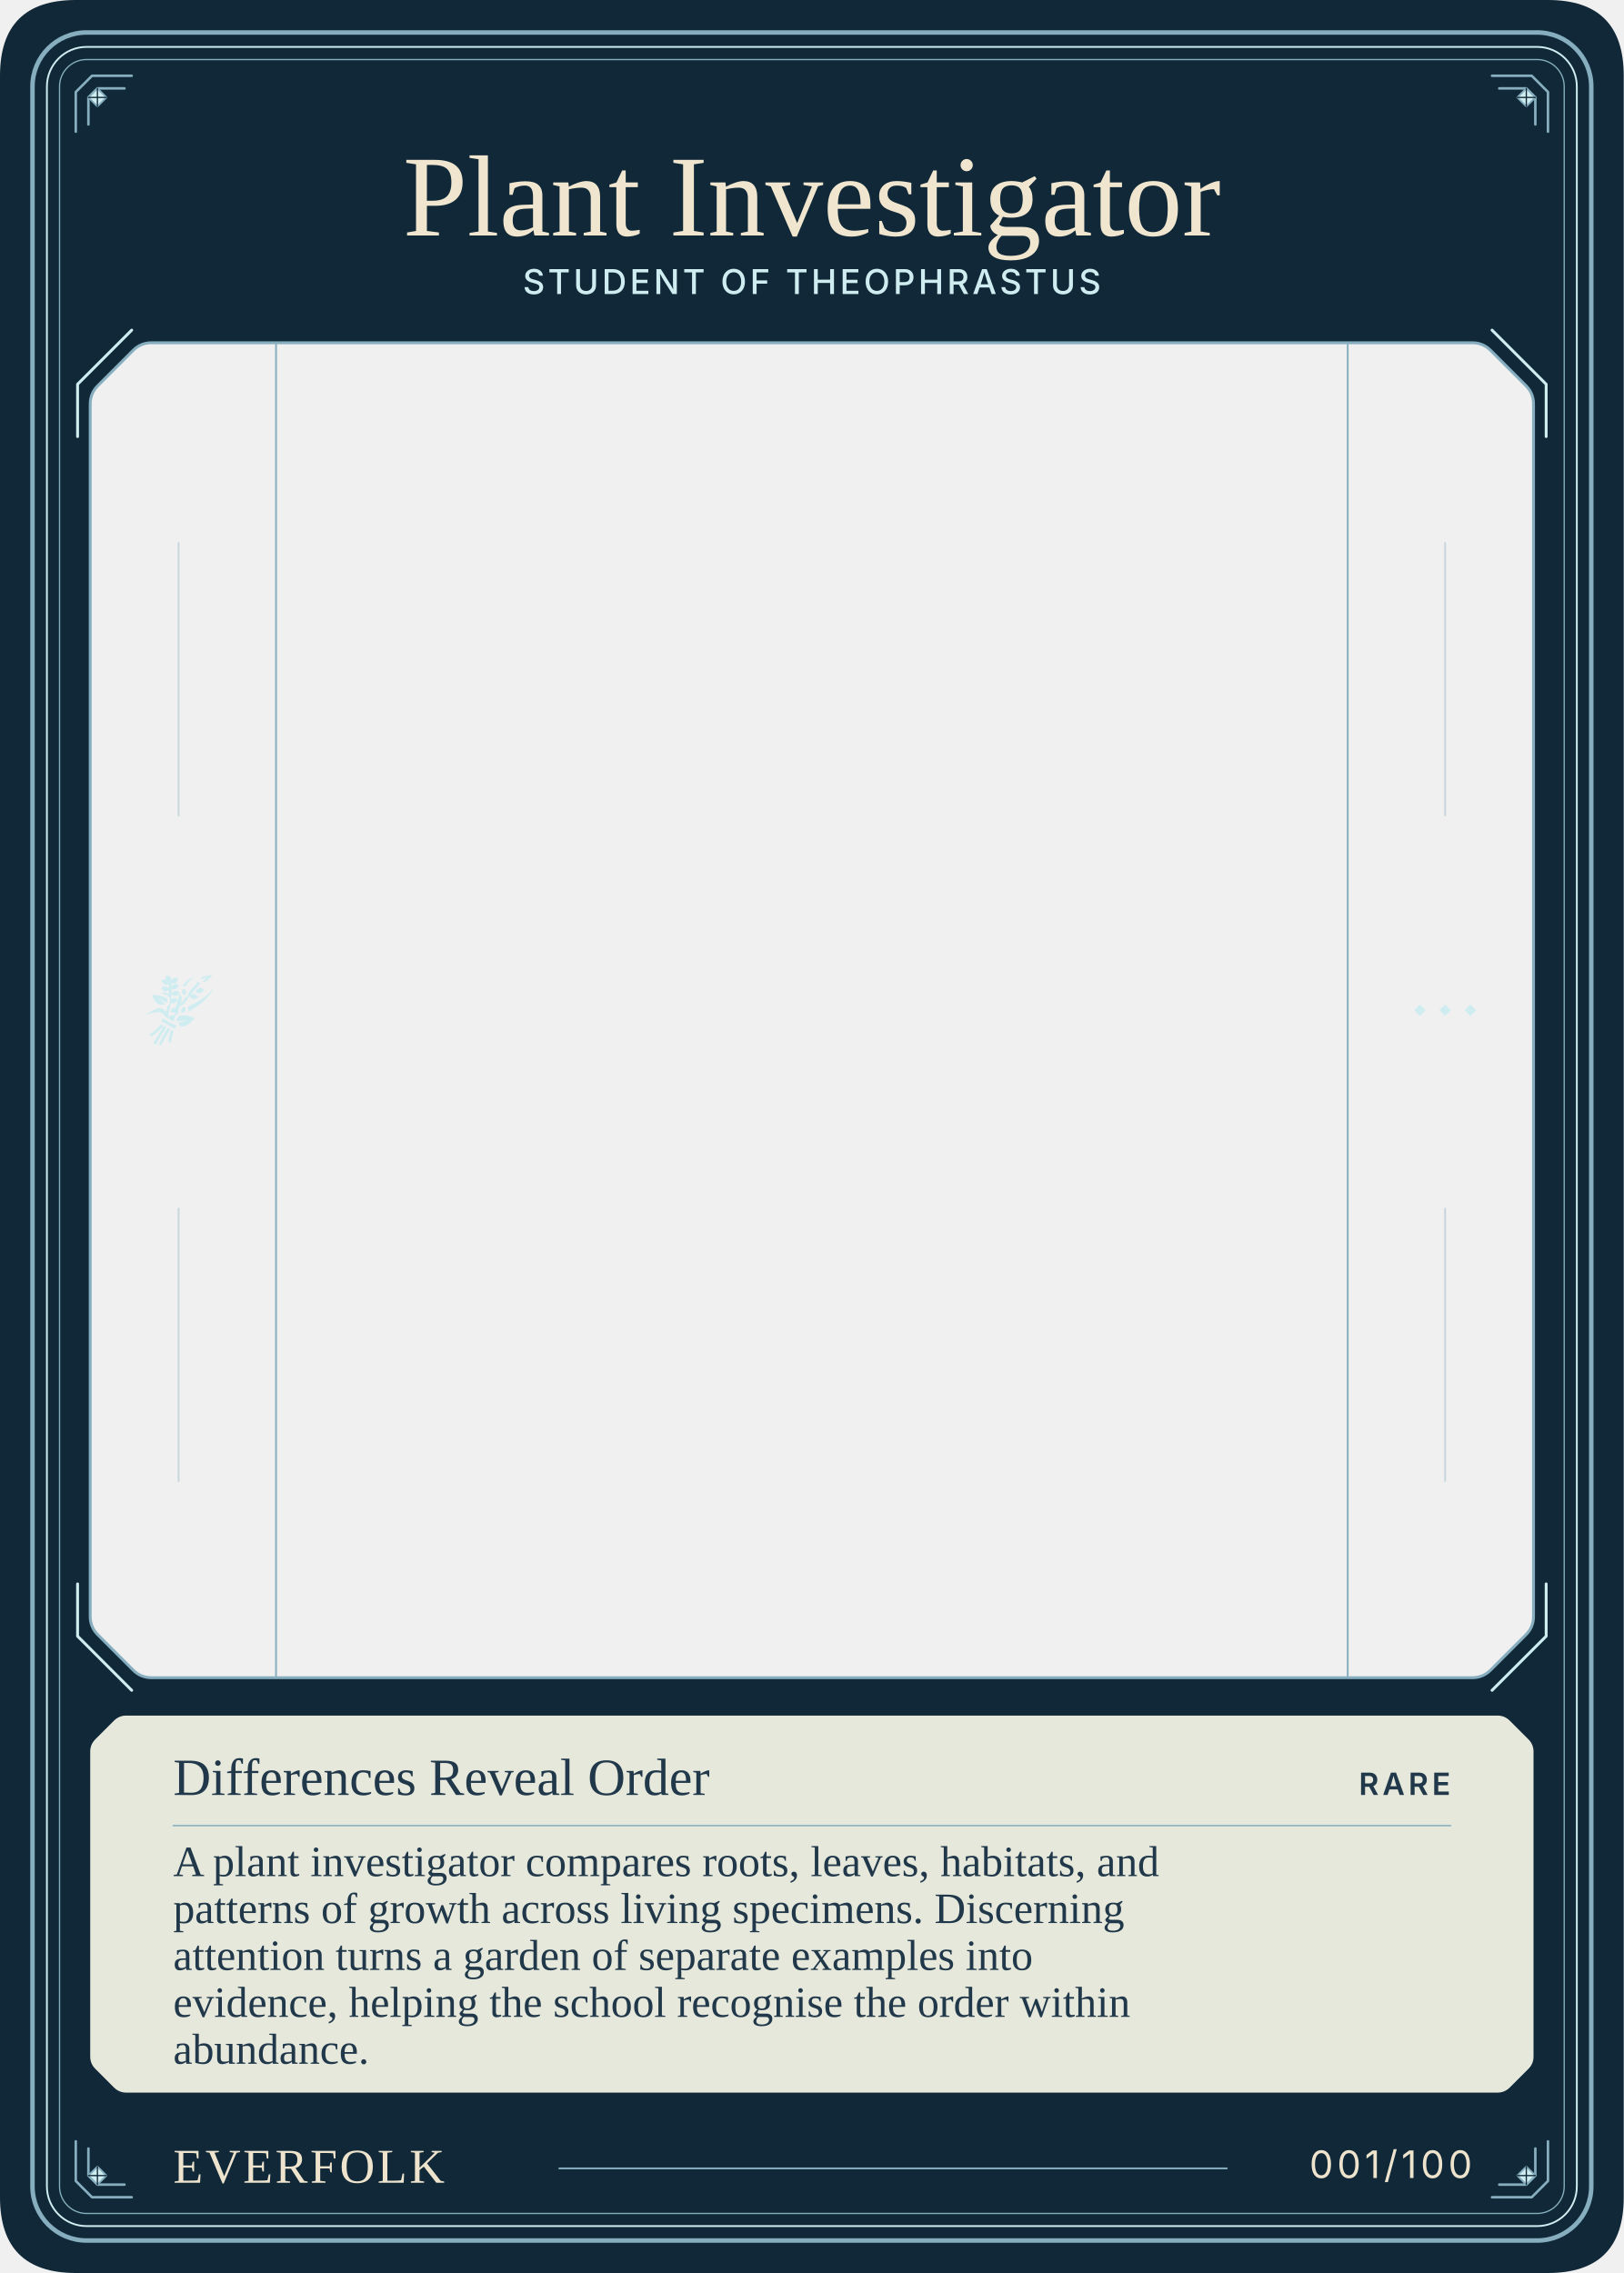
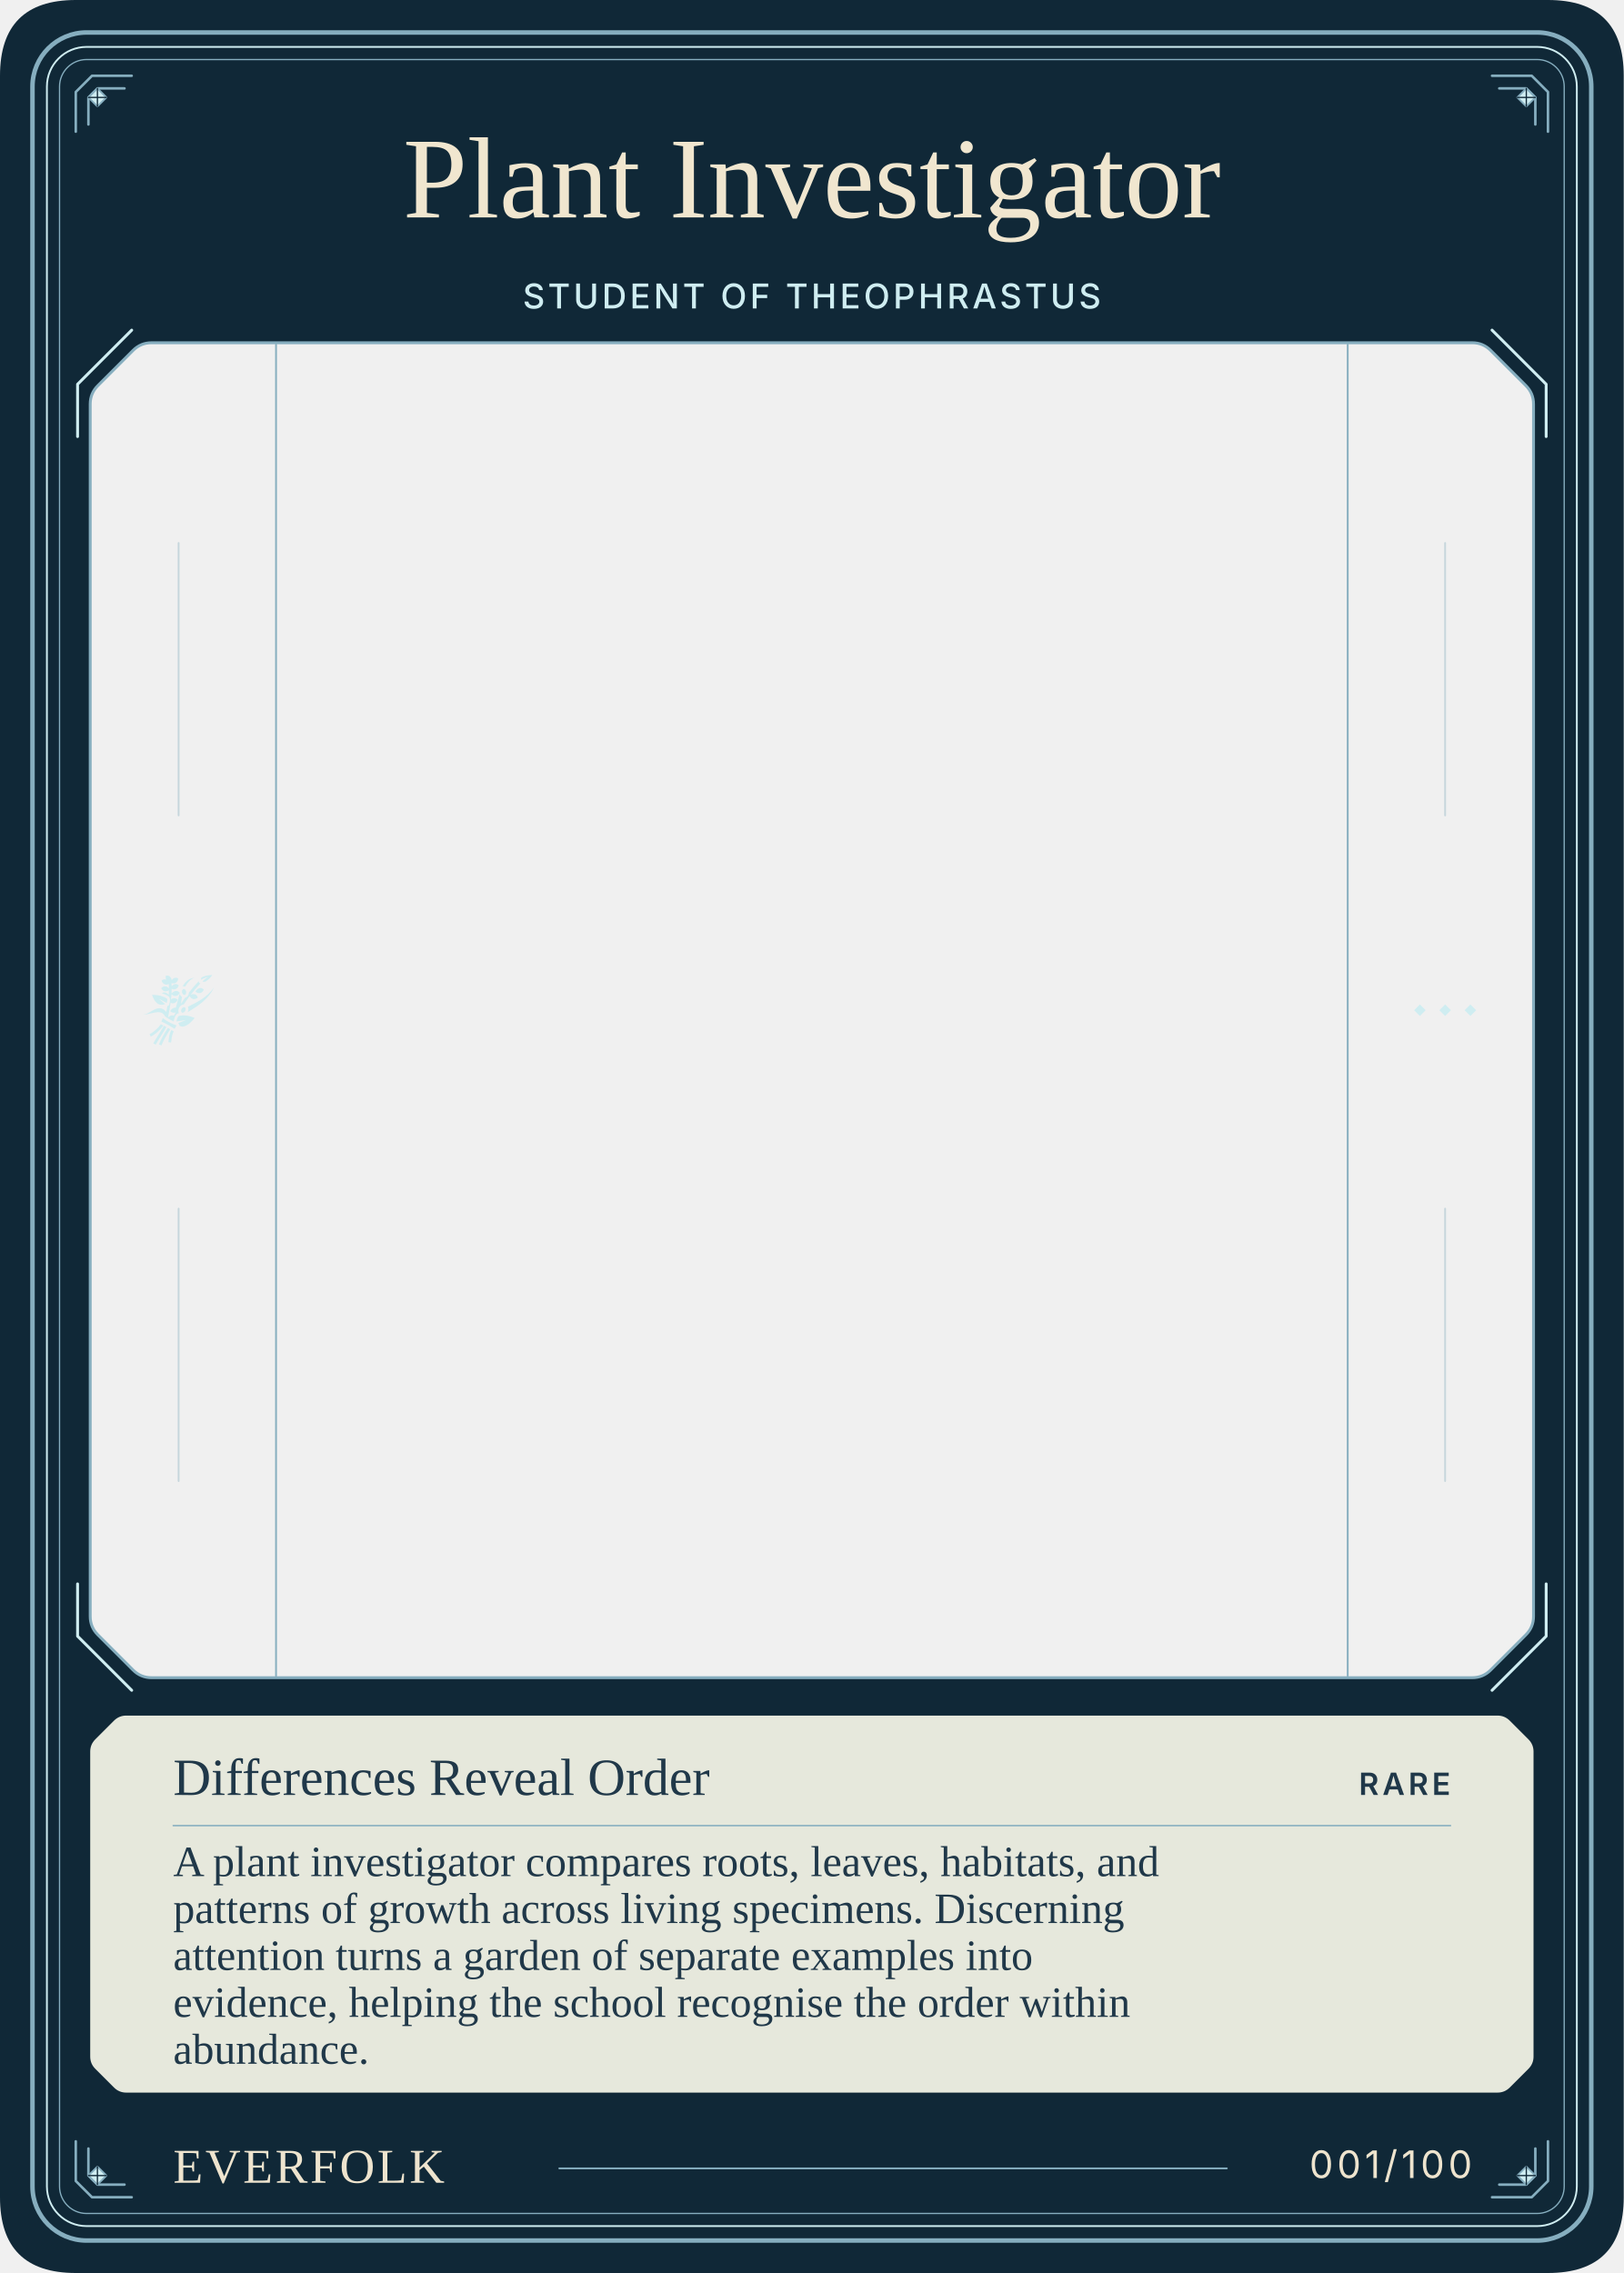
<svg xmlns="http://www.w3.org/2000/svg" width="900" height="1260" viewBox="0 0 900 1260">
  <defs>
    <clipPath id="Card_clip">
      <rect x="0" y="0" width="900" height="1260" rx="42" fill="white" stroke="none" stroke-width="1" />
    </clipPath>
    <clipPath id="Art_clip">
      <path d="M73.757 194.243Q78 190 84 190L816 190Q822 190 826.243 194.243L845.757 213.757Q850 218 850 224L850 896Q850 902 845.757 906.243L826.243 925.757Q822 930 816 930L84 930Q78 930 73.757 925.757L54.243 906.243Q50 902 50 896L50 224Q50 218 54.243 213.757Z" fill="white" stroke="none" stroke-width="1" stroke-linejoin="round" stroke-linecap="round" />
    </clipPath>
    <linearGradient id="Legend_top" x1="0" y1="0" x2="0" y2="240" gradientUnits="userSpaceOnUse">
      <stop offset="0" stop-color="#07110f" stop-opacity=".7" />
      <stop offset="1" stop-color="#07110f" stop-opacity="0" />
    </linearGradient>
    <linearGradient id="Legend_bottom" x1="0" y1="920" x2="0" y2="1260" gradientUnits="userSpaceOnUse">
      <stop offset="0" stop-color="#07110f" stop-opacity="0" />
      <stop offset=".25" stop-color="#07110f" stop-opacity=".78" />
      <stop offset="1" stop-color="#07110f" stop-opacity=".96" />
    </linearGradient>
    <radialGradient id="Aura">
      <stop offset="0" stop-color="#ffd56d" stop-opacity=".42" />
      <stop offset=".58" stop-color="#dbab44" stop-opacity=".13" />
      <stop offset="1" stop-color="#dbab44" stop-opacity="0" />
    </radialGradient>
    <linearGradient id="Gold" x1="0" y1="0" x2="0" y2="1">
      <stop offset="0" stop-color="#fff1bf" />
      <stop offset=".5" stop-color="#d8ac57" />
      <stop offset="1" stop-color="#ffdf8a" />
    </linearGradient>
  </defs>
  <g id="Standard_frame" data-name="RARE / silver-blue, faceted gems, chamfer brackets">
    <path d="M42 0H858Q900 0 900 42V1218Q900 1260 858 1260H42Q0 1260 0 1218V42Q0 0 42 0Z M73.757 194.243Q78 190 84 190L816 190Q822 190 826.243 194.243L845.757 213.757Q850 218 850 224L850 896Q850 902 845.757 906.243L826.243 925.757Q822 930 816 930L84 930Q78 930 73.757 925.757L54.243 906.243Q50 902 50 896L50 224Q50 218 54.243 213.757Z" fill="#102837" stroke="none" stroke-width="0" stroke-linejoin="round" stroke-linecap="round" fill-rule="evenodd" />
    <rect x="18" y="18" width="864" height="1224" rx="30" fill="none" stroke="#86aebf" stroke-width="2.5" />
    <rect x="26" y="26" width="848" height="1208" rx="22" fill="none" stroke="#cfedf1" stroke-width="1" />
    <rect x="33" y="33" width="834" height="1194" rx="15" fill="none" stroke="#86aebf" stroke-width="0.7" />
    <g id="Rarity_corner_ornaments" data-name="Rarity / silver-blue, faceted gems, chamfer brackets">
      <g transform="translate(42 42)">
        <path d="M0 31V9L9 0H31M7 27V12L12 7H27" fill="none" stroke="#86aebf" stroke-width="1.4" stroke-linejoin="round" stroke-linecap="round" />
        <path d="M12 7L17 12L12 17L7 12Z" fill="#cfedf1" stroke="#86aebf" stroke-width="1" stroke-linejoin="round" stroke-linecap="round" />
        <path d="M12 7V17M7 12H17" fill="none" stroke="#102837" stroke-width="0.7" stroke-linejoin="round" stroke-linecap="round" />
      </g>
      <g transform="translate(858 42) scale(-1 1)">
        <path d="M0 31V9L9 0H31M7 27V12L12 7H27" fill="none" stroke="#86aebf" stroke-width="1.4" stroke-linejoin="round" stroke-linecap="round" />
        <path d="M12 7L17 12L12 17L7 12Z" fill="#cfedf1" stroke="#86aebf" stroke-width="1" stroke-linejoin="round" stroke-linecap="round" />
        <path d="M12 7V17M7 12H17" fill="none" stroke="#102837" stroke-width="0.7" stroke-linejoin="round" stroke-linecap="round" />
      </g>
      <g transform="translate(42 1218) scale(1 -1)">
        <path d="M0 31V9L9 0H31M7 27V12L12 7H27" fill="none" stroke="#86aebf" stroke-width="1.4" stroke-linejoin="round" stroke-linecap="round" />
        <path d="M12 7L17 12L12 17L7 12Z" fill="#cfedf1" stroke="#86aebf" stroke-width="1" stroke-linejoin="round" stroke-linecap="round" />
        <path d="M12 7V17M7 12H17" fill="none" stroke="#102837" stroke-width="0.7" stroke-linejoin="round" stroke-linecap="round" />
      </g>
      <g transform="translate(858 1218) scale(-1 -1)">
        <path d="M0 31V9L9 0H31M7 27V12L12 7H27" fill="none" stroke="#86aebf" stroke-width="1.4" stroke-linejoin="round" stroke-linecap="round" />
        <path d="M12 7L17 12L12 17L7 12Z" fill="#cfedf1" stroke="#86aebf" stroke-width="1" stroke-linejoin="round" stroke-linecap="round" />
        <path d="M12 7V17M7 12H17" fill="none" stroke="#102837" stroke-width="0.7" stroke-linejoin="round" stroke-linecap="round" />
      </g>
    </g>
    <path d="M73.757 194.243Q78 190 84 190L816 190Q822 190 826.243 194.243L845.757 213.757Q850 218 850 224L850 896Q850 902 845.757 906.243L826.243 925.757Q822 930 816 930L84 930Q78 930 73.757 925.757L54.243 906.243Q50 902 50 896L50 224Q50 218 54.243 213.757Z" fill="none" stroke="#86aebf" stroke-width="1.6" stroke-linejoin="round" stroke-linecap="round" />
    <path d="M63.172 953.828Q66 951 70 951L830 951Q834 951 836.828 953.828L847.172 964.172Q850 967 850 971L850 1140Q850 1144 847.172 1146.828L836.828 1157.172Q834 1160 830 1160L70 1160Q66 1160 63.172 1157.172L52.828 1146.828Q50 1144 50 1140L50 971Q50 967 52.828 964.172Z" fill="#e6e8dc" stroke="none" stroke-width="1" stroke-linejoin="round" stroke-linecap="round" />
    <path d="M96 1012L804 1012" fill="none" stroke="#86aebf" stroke-width="0.8" stroke-linejoin="round" stroke-linecap="round" />
    <path d="M153 191L153 929" fill="none" stroke="#86aebf" stroke-width="1" stroke-linejoin="round" stroke-linecap="round" />
    <path d="M747 191L747 929" fill="none" stroke="#86aebf" stroke-width="1" stroke-linejoin="round" stroke-linecap="round" />
  </g>
  <g id="Portrait_inlay_ornaments" data-name="Portrait inlay / rank and figure emblems">
    <path d="M99 301L99 452" fill="none" stroke="#86aebf" stroke-width="1" stroke-linejoin="round" stroke-linecap="round" opacity=".4" />
    <path d="M99 670L99 821" fill="none" stroke="#86aebf" stroke-width="1" stroke-linejoin="round" stroke-linecap="round" opacity=".4" />
    <path d="M801 301L801 452" fill="none" stroke="#86aebf" stroke-width="1" stroke-linejoin="round" stroke-linecap="round" opacity=".4" />
    <path d="M801 670L801 821" fill="none" stroke="#86aebf" stroke-width="1" stroke-linejoin="round" stroke-linecap="round" opacity=".4" />
    <g id="Emblem_theophrastus" data-name="Figure emblem / theophrastus" transform="translate(77.5 538.5) scale(0.08398438)">
      <g fill="#cfedf1" transform="translate(0 0)">
        <path fill="#cfedf1" d="M478 23.74c-11.3.28-23.5 1.47-34.9 3.67-16 3.08-30.4 8.33-37.9 13.88-.7 2.21-.9 5.24-.8 7.29 0 2.1.3 4.38.7 6.68 13.3-9.91 29.6-15.59 46.1-20.96-14.3 10.07-26.6 20.65-38.2 31.49 8.1 3.57 17.7 3.62 23.9-.77h.1c13.4-9.64 31.3-25.76 41-41.25zm-297.9 3.59c-2.7 0-5.6.3-8.6.97-2 9.79-.8 18.7 2.9 25.79-9-3.54-19.8-2.95-30.8 6.26 6.7 22.83 26.9 33 47.7 22.69.6 9.44.9 18.96.9 28.46-6.5-7.1-17.2-13.55-28.3-13.25-7.8.3-15.9 3.85-23 12.85 11.2 21 33 26.8 51.2 12.6-.2 10.3-.7 20.6-1.5 31-6.1-8.4-17-16.4-29.1-16.3-5.4.1-11 1.8-16.6 5.8 16 4.5 30.6 10.9 43.7 19.5 4.9 3.1 7.4 7.9 8.8 12.6 1.3 4.7 1.6 9.6 1.5 14.6-.4 10.2-2.8 20.9-6.4 30l-1.3 3-2.9 1.5c-2 1.1-4.3 2.2-6.5 3.3-2.1 12.8-4.4 25.7-6.9 38.7-14.8-18-29.7-24.6-44.4-24.7-37.59-.4-74.36 41.2-108.68 41.9 46.47 3.3 118.78-44.1 143.98 11.6 18.7 13.9 37.9 25.2 57.5 33.8 1.6-9.4 4.2-19.3 7.8-28.1 2.3-5.6 4.9-10.8 8.2-15.2 3.3-4.4 7.3-8.4 13.4-9.9 1.7-.5 3.5-.9 5.2-1.3-5.4-10.5-4.7-24.6 1.7-36.4 6.5-12.1 18.3-20.5 30.4-21.4 12.4-18.9 25.4-37.3 39.1-55.4 10.6 22.5 34 26.6 53.3 10.9-4.9-18.1-18-23.8-30.5-23.5-5.6.1-11.1 1.5-15.8 3.5 19.7-25.5 40.8-50 63.4-73.76-8.2-3.62-8.8-6.35-10.9-14.61-23 23.99-44.5 48.97-64.6 74.67-.5 15.9-9.5 30.2-24.7 33.2h-.2C289.4 186.3 280 200 271 214c2.3-14.9 4.6-30.2 7.4-45.4-7-4.4-12.6-11.8-15.7-20.4-9.5 30.5-16.3 62.9-25.1 90.9-1.2-.2-2.5-.3-3.7-.3-15.8-.1-29.7 13.6-33.3 23.9 12.1 10.4 25.4 12.4 36.3 7.6-4.1 7.3-8.3 14.7-12.3 22.1-3.6-1.6-7.3-2.4-10.8-2.4-11.4-.1-21.8 7.1-28.1 14.9 6.9-32.8 13.1-65.6 17.6-98.3 18.4 9.3 37.5 1.1 46-19.6-7.2-7.5-14.8-10.5-22-10.6-7.9-.1-15.4 3.4-21.3 8.1 1.3-11.3 2.3-22.6 3-33.9 18.8 18.5 43.1 13.5 55.1-9.1-7.1-9-15.2-12.5-23-12.8-13.6-.4-26.4 9.3-31.9 18.1.6-10.7 1-21.3 1-31.9 20.5 9.6 40.2-.6 46.8-23.2-7.2-6.03-14.3-8.36-20.8-8.26-10.8.16-20.2 6.95-26.2 14.71-.2-7.05-.6-14.1-1.1-21.13 23.4 7.71 42.3-6.26 44.5-30.81-19.8-10.93-35-.74-42.9 11.84-1.8-14.09-11-30.7-30.4-30.72zm178 13.92c-36.8 5.82-59.7 28.28-75.7 58l2.4-.6c5.3-1 10.4-.5 15 1.2 12.2-23.81 30.2-44.39 58.3-58.6zM490.2 105c-47.4 67.9-110.8 96.8-173.1 128.2 5.3 10.5 4.6 24.3-1.7 36v.1c65.8-40.8 132.8-79.5 174.8-164.3zm-89.7 4.4c-15.8-.2-29.7 13.7-33.3 23.9 20.9 18 45.3 10.9 55.3-13.3-7.2-7.5-14.8-10.5-22-10.6zm-111 6.8c-.4.1-.8.1-1.2.2-6.3 1.2-12 10.1-9.7 21.9 2.3 11.8 11 18 17.2 16.7 6.3-1.2 12-10.1 9.7-21.9-2.2-11.1-9.8-17.2-16-16.9zM84.98 154.4c-1.49 0-3.08.1-4.59.1 9.39 25.3 19.49 46.9 40.81 59.9h.1c14.2 9 31.2 6.5 45.9.9l-42.4-35.1 52.9 28c1.5-8.9 6.7-20.8 1.3-29.3h-.1v-.1c-24.5-15.9-55.3-24.1-93.92-24.4zm206.92 81.3c-5.5.2-12.2 4-16.5 11.9-5.7 10.6-2.9 20.9 2.7 23.9 8.6 3.7 18.2-5 21.4-10.8 5.7-10.6 2.9-20.8-2.7-23.9-1.4-.8-3.1-1.1-4.9-1.1zm-3.1 54.3c-1.5 0-3.1 0-4.6.1-9.2.4-18.2 1.8-27 4.1h-.1c.1 0-1.5.7-3.4 3.3-1.9 2.6-4.1 6.5-5.9 11.2-2.7 6.5-4.8 14.3-6.2 21.6l64-10.1-51.9 20.6c5.4 8 6.9 11.3 8.2 17.2 8.3 5.3 17.1 7.7 28.2 5 27.6-6.5 49.3-29 72-55.5-26-11.9-50.2-17.7-73.3-17.5zm-137.2 17.9l-9 22.9c32.7 14.4 60.6 31.1 87.3 47.9l12.5-22.6c-31.9-9.8-62-26.3-90.8-48.2zm-12.6 41c-20.9 27.3-46.01 51-74.71 64.9l7.88 16.2c33.33-16.2 60.93-43.1 83.53-73.2-5.4-2.7-11-5.4-16.7-7.9zm20.3 9.7c-23.6 42.1-46.3 72.1-70.35 116.1l15.85 8.6c23.4-42.9 46-73 70.5-116.3-5.2-2.8-10.6-5.6-16-8.4zm26.2 14.2c-24.6 37.7-42.2 68.5-59.6 108.3l16.4 7.2c17.1-39 34.2-68.8 58.6-106.4-5.1-3.1-10.2-6.2-15.4-9.1zm23 13.7c-15.4 26-17.1 57-19.8 80.6l17.8 2.1c2.9-24.2 5.1-52.2 17.3-73.1z" />
      </g>
    </g>
    <g id="Rank_marks" data-name="Rarity / 3 rank marks">
      <path d="M787 556.8L790.2 560L787 563.2L783.8 560Z" fill="#cfedf1" stroke="none" stroke-width="1" stroke-linejoin="round" stroke-linecap="round" />
      <path d="M801 556.8L804.2 560L801 563.2L797.8 560Z" fill="#cfedf1" stroke="none" stroke-width="1" stroke-linejoin="round" stroke-linecap="round" />
      <path d="M815 556.8L818.2 560L815 563.2L811.8 560Z" fill="#cfedf1" stroke="none" stroke-width="1" stroke-linejoin="round" stroke-linecap="round" />
    </g>
  </g>
  <path d="M43 242V213L73 183M857 242V213L827 183M43 878V907L73 937M857 878V907L827 937" fill="none" stroke="#cfedf1" stroke-width="1.6" stroke-linejoin="round" stroke-linecap="round" />
  <g id="Card_text_live" data-name="Card / editable type">
-     <text id="Card_title_live" data-name="Card title live" x="450" y="130.52" font-family="Source Serif 4" font-size="64" font-weight="400" fill="#f0e6cf" text-anchor="middle">
-       <tspan x="450" y="130.52">Plant Investigator</tspan>
+     <text id="Card_title_live" data-name="Card title live" x="450" y="120.52" font-family="Source Serif 4" font-size="64" font-weight="400" fill="#f0e6cf" text-anchor="middle">
+       <tspan x="450" y="120.52">Plant Investigator</tspan>
    </text>
-     <text id="Card_subtitle_live" data-name="Card subtitle live" x="450" y="163" font-family="Inter" font-size="19" font-weight="500" fill="#cfedf1" text-anchor="middle" letter-spacing="1.75">
-       <tspan x="450" y="163">STUDENT OF THEOPHRASTUS</tspan>
+     <text id="Card_subtitle_live" data-name="Card subtitle live" x="450" y="171" font-family="Inter" font-size="19" font-weight="500" fill="#cfedf1" text-anchor="middle" letter-spacing="1.75">
+       <tspan x="450" y="171">STUDENT OF THEOPHRASTUS</tspan>
    </text>
    <text id="Biography_title_live" data-name="Biography title live" x="96" y="995" font-family="Source Serif 4" font-size="29" font-weight="400" fill="#203849" text-anchor="start">
      <tspan x="96" y="995">Differences Reveal Order</tspan>
    </text>
    <text id="Biography_live" data-name="Biography / editable paragraph" font-family="Source Serif 4" font-size="24" fill="#203849">
      <tspan x="96" y="1040">A plant investigator compares roots, leaves, habitats, and</tspan>
      <tspan x="96" y="1066">patterns of growth across living specimens. Discerning</tspan>
      <tspan x="96" y="1092">attention turns a garden of separate examples into</tspan>
      <tspan x="96" y="1118">evidence, helping the school recognise the order within</tspan>
      <tspan x="96" y="1144">abundance.</tspan>
    </text>
    <text id="Rarity_live" data-name="Rarity live" x="804" y="995" font-family="Inter" font-size="17" font-weight="600" fill="#203849" text-anchor="end" letter-spacing="2">
      <tspan x="804" y="995">RARE</tspan>
    </text>
    <text id="Everfolk_brand_live" data-name="Everfolk brand live" x="96" y="1209.972" font-family="Source Serif 4" font-size="27" font-weight="400" fill="#eee4ce" text-anchor="start" letter-spacing="1.35">
      <tspan x="96" y="1209.972">EVERFOLK</tspan>
    </text>
    <text id="Edition_number_live" data-name="Edition number live" x="816" y="1207.344" font-family="Inter" font-size="21" font-weight="400" fill="#eee4ce" text-anchor="end" letter-spacing="2.1">
      <tspan x="816" y="1207.344">001/100</tspan>
    </text>
  </g>
  <path d="M310 1202L680 1202" fill="none" stroke="#86aebf" stroke-width="1" stroke-linejoin="round" stroke-linecap="round" />
</svg>
